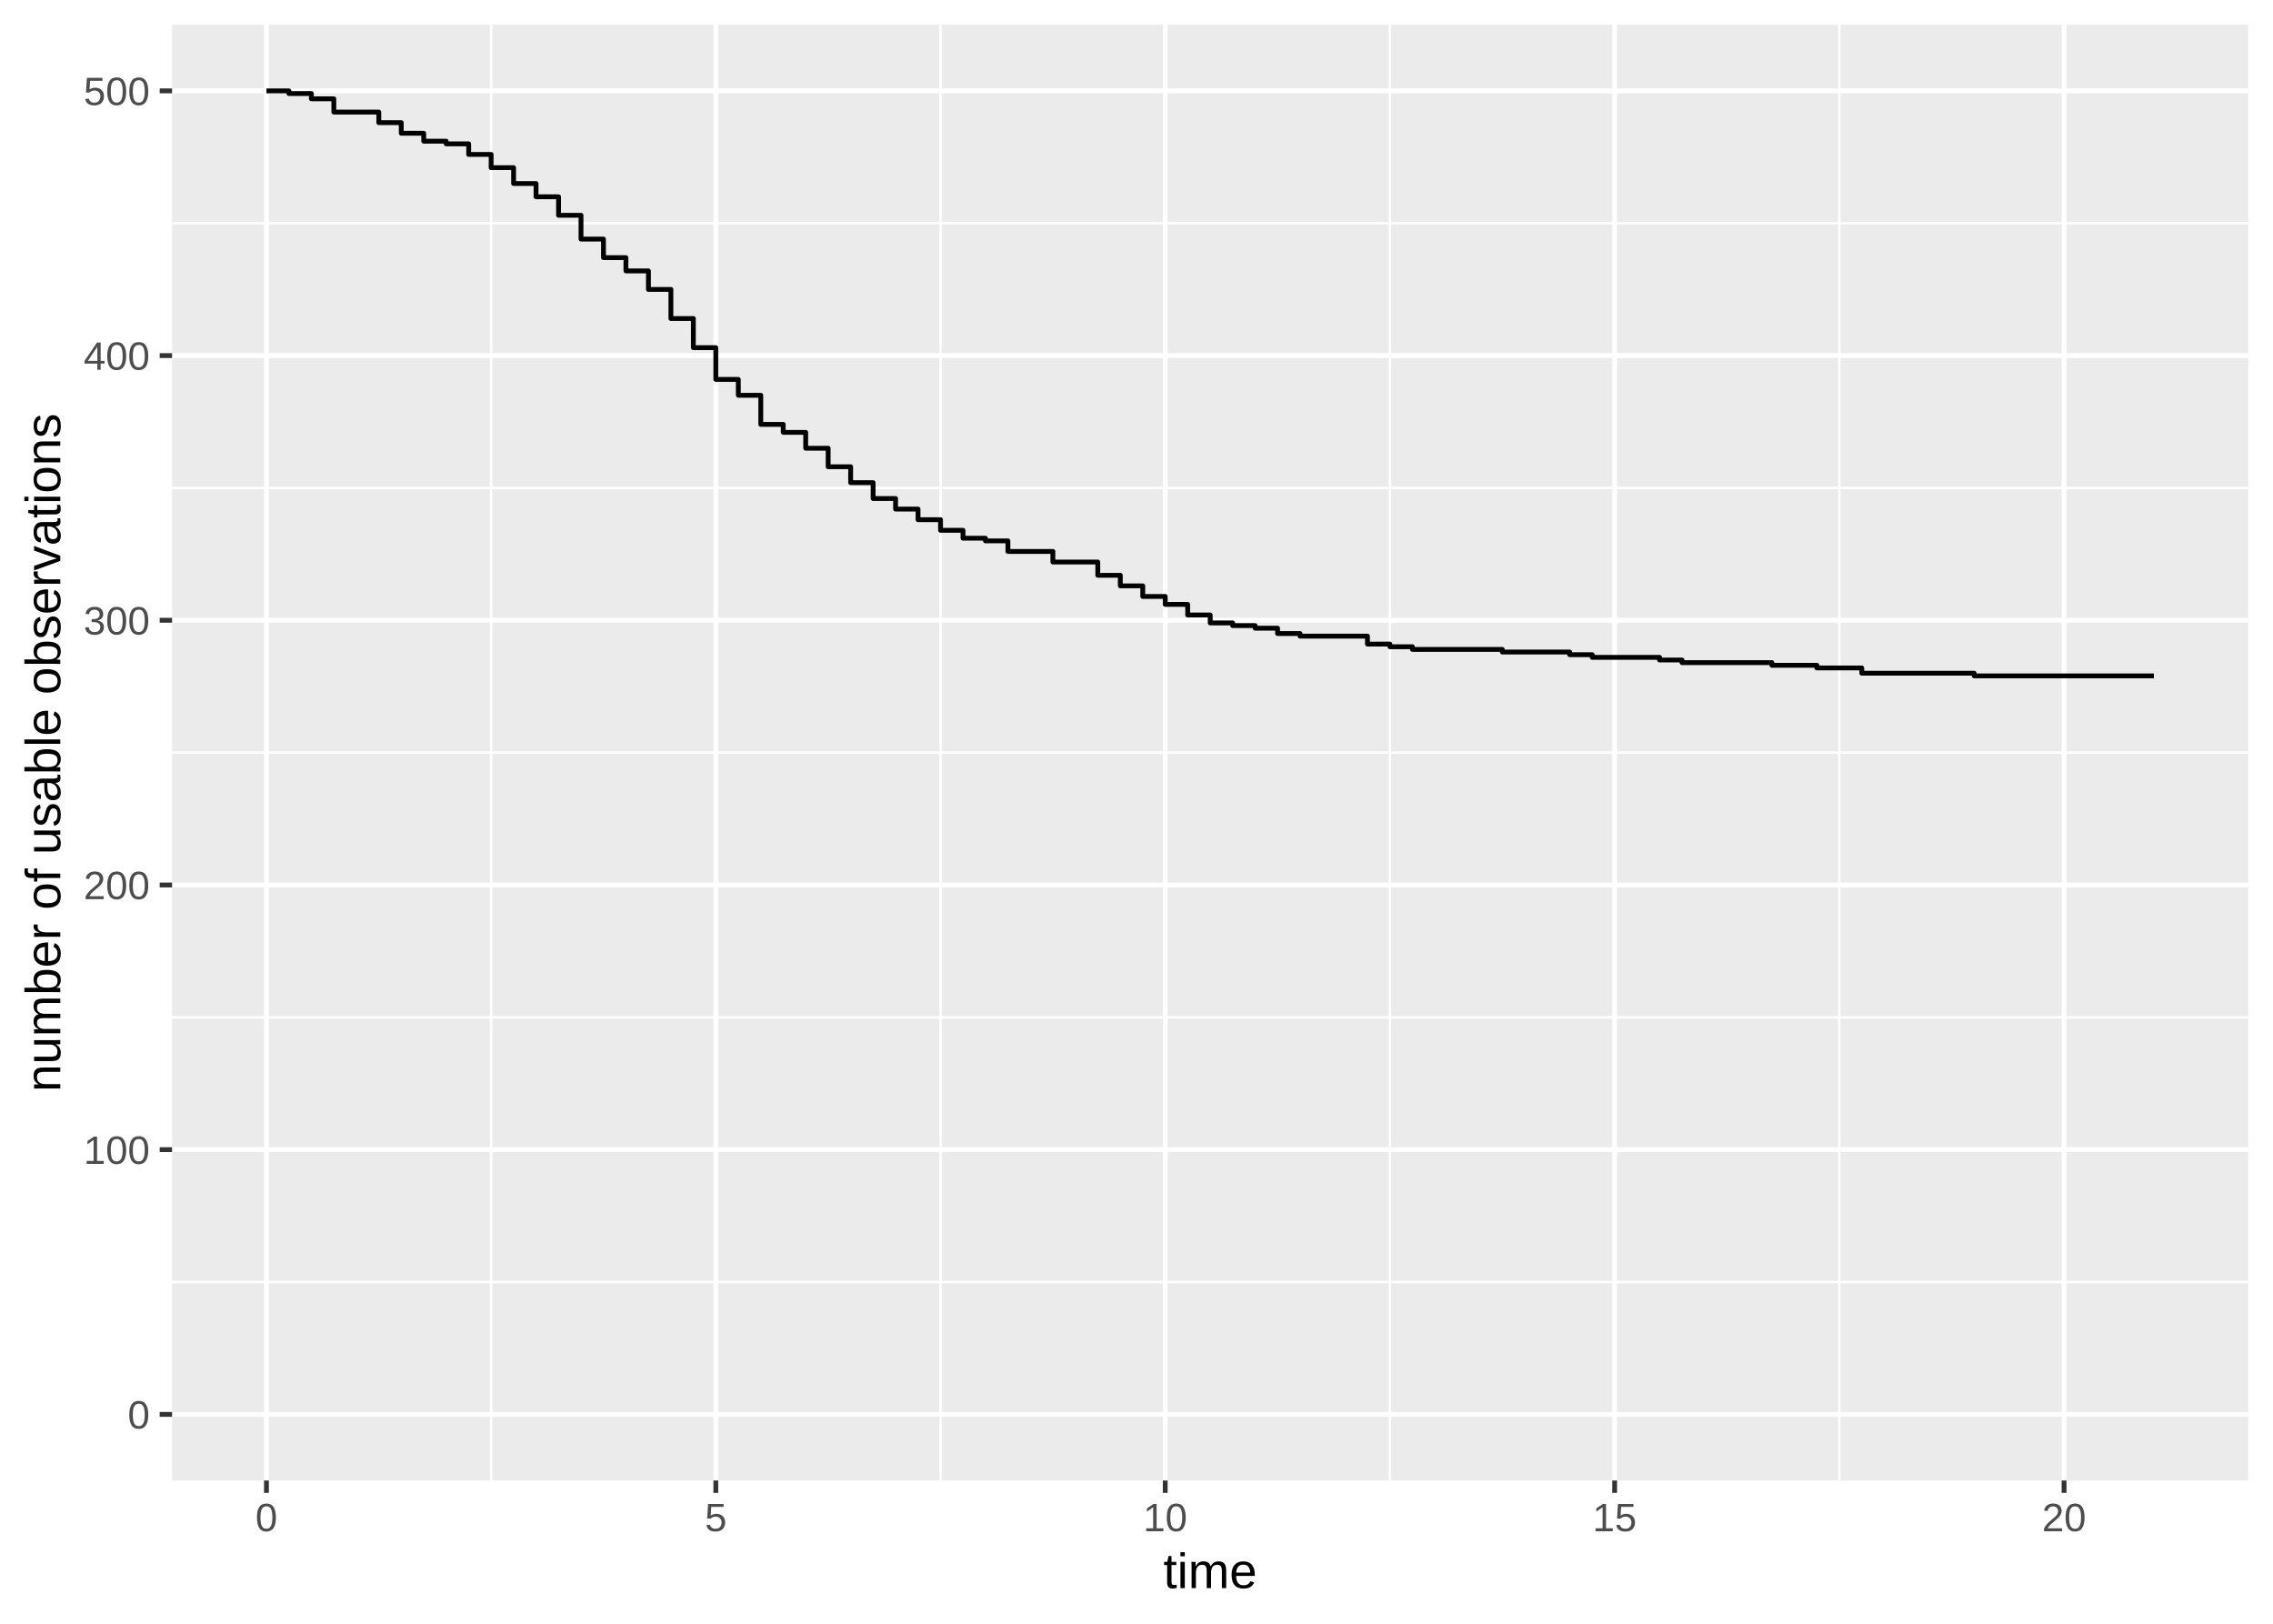
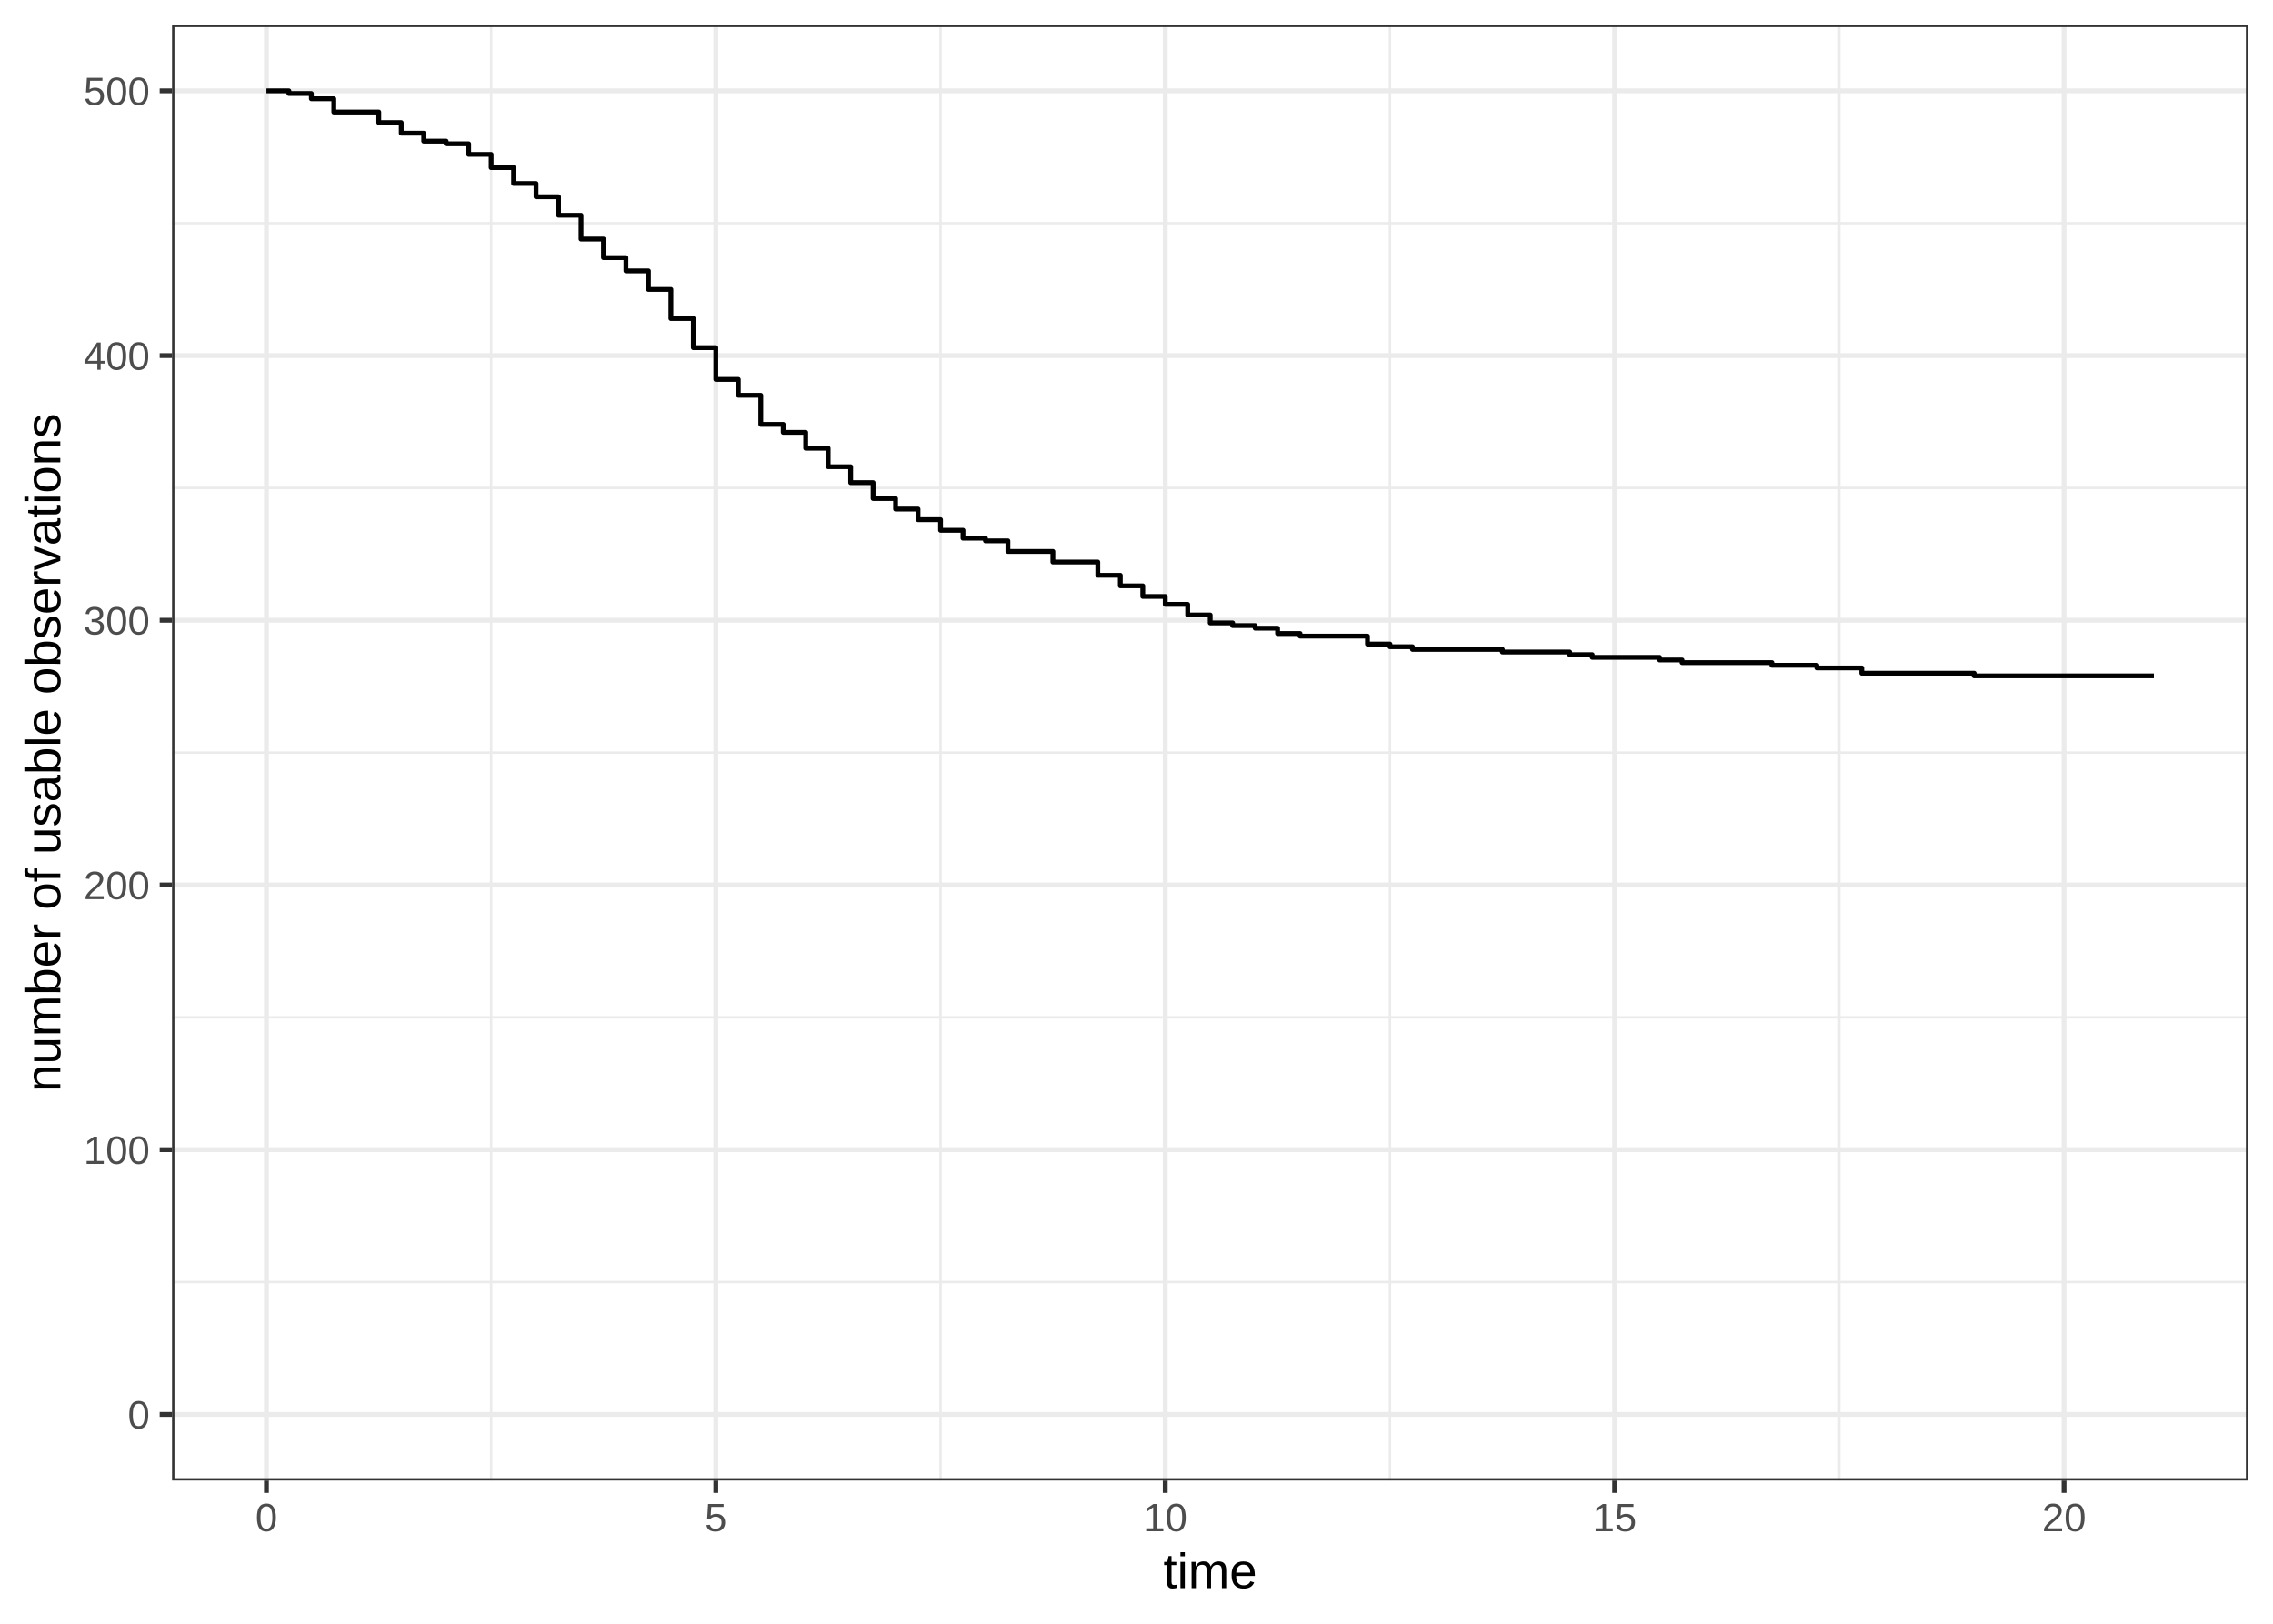
<svg xmlns="http://www.w3.org/2000/svg" class="svglite" width="504.00pt" height="360.00pt" viewBox="0 0 504.00 360.00">
  <defs>
    <style type="text/css">
    .svglite line, .svglite polyline, .svglite polygon, .svglite path, .svglite rect, .svglite circle {
      fill: none;
      stroke: #000000;
      stroke-linecap: round;
      stroke-linejoin: round;
      stroke-miterlimit: 10.00;
    }
    .svglite text {
      white-space: pre;
    }
  </style>
  </defs>
  <rect width="100%" height="100%" style="stroke: none; fill: none;" />
  <defs>
    <clipPath id="cpMC4wMHw1MDQuMDB8MC4wMHwzNjAuMDA=">
      <rect x="0.00" y="0.00" width="504.00" height="360.00" />
    </clipPath>
  </defs>
  <g clip-path="url(#cpMC4wMHw1MDQuMDB8MC4wMHwzNjAuMDA=)">
    <rect x="0.00" y="0.00" width="504.00" height="360.00" style="stroke-width: 1.07; stroke: #FFFFFF; fill: #FFFFFF;" />
  </g>
  <defs>
    <clipPath id="cpMzguMTV8NDk4LjUyfDUuNDh8MzI4LjI1">
      <rect x="38.15" y="5.48" width="460.37" height="322.77" />
    </clipPath>
  </defs>
  <g clip-path="url(#cpMzguMTV8NDk4LjUyfDUuNDh8MzI4LjI1)">
-     <rect x="38.15" y="5.48" width="460.37" height="322.77" style="stroke-width: 1.07; stroke: none; fill: #EBEBEB;" />
-     <polyline points="38.15,284.24 498.52,284.24 " style="stroke-width: 0.53; stroke: #FFFFFF; stroke-linecap: butt;" />
-     <polyline points="38.15,225.55 498.52,225.55 " style="stroke-width: 0.53; stroke: #FFFFFF; stroke-linecap: butt;" />
-     <polyline points="38.15,166.87 498.52,166.87 " style="stroke-width: 0.53; stroke: #FFFFFF; stroke-linecap: butt;" />
-     <polyline points="38.15,108.18 498.52,108.18 " style="stroke-width: 0.53; stroke: #FFFFFF; stroke-linecap: butt;" />
-     <polyline points="38.15,49.49 498.52,49.49 " style="stroke-width: 0.53; stroke: #FFFFFF; stroke-linecap: butt;" />
-     <polyline points="108.90,328.25 108.90,5.48 " style="stroke-width: 0.53; stroke: #FFFFFF; stroke-linecap: butt;" />
-     <polyline points="208.55,328.25 208.55,5.48 " style="stroke-width: 0.53; stroke: #FFFFFF; stroke-linecap: butt;" />
-     <polyline points="308.19,328.25 308.19,5.48 " style="stroke-width: 0.53; stroke: #FFFFFF; stroke-linecap: butt;" />
-     <polyline points="407.84,328.25 407.84,5.48 " style="stroke-width: 0.53; stroke: #FFFFFF; stroke-linecap: butt;" />
-     <polyline points="38.15,313.58 498.52,313.58 " style="stroke-width: 1.07; stroke: #FFFFFF; stroke-linecap: butt;" />
-     <polyline points="38.15,254.89 498.52,254.89 " style="stroke-width: 1.07; stroke: #FFFFFF; stroke-linecap: butt;" />
-     <polyline points="38.15,196.21 498.52,196.21 " style="stroke-width: 1.07; stroke: #FFFFFF; stroke-linecap: butt;" />
-     <polyline points="38.15,137.52 498.52,137.52 " style="stroke-width: 1.07; stroke: #FFFFFF; stroke-linecap: butt;" />
-     <polyline points="38.15,78.84 498.52,78.84 " style="stroke-width: 1.07; stroke: #FFFFFF; stroke-linecap: butt;" />
-     <polyline points="38.15,20.15 498.52,20.15 " style="stroke-width: 1.07; stroke: #FFFFFF; stroke-linecap: butt;" />
-     <polyline points="59.08,328.25 59.08,5.48 " style="stroke-width: 1.07; stroke: #FFFFFF; stroke-linecap: butt;" />
-     <polyline points="158.72,328.25 158.72,5.48 " style="stroke-width: 1.07; stroke: #FFFFFF; stroke-linecap: butt;" />
-     <polyline points="258.37,328.25 258.37,5.48 " style="stroke-width: 1.07; stroke: #FFFFFF; stroke-linecap: butt;" />
-     <polyline points="358.02,328.25 358.02,5.48 " style="stroke-width: 1.07; stroke: #FFFFFF; stroke-linecap: butt;" />
-     <polyline points="457.67,328.25 457.67,5.48 " style="stroke-width: 1.07; stroke: #FFFFFF; stroke-linecap: butt;" />
+     <rect x="38.15" y="5.48" width="460.37" height="322.77" style="stroke-width: 1.07; stroke: none; fill: #FFFFFF;" />
+     <polyline points="38.15,284.24 498.52,284.24 " style="stroke-width: 0.53; stroke: #EBEBEB; stroke-linecap: butt;" />
+     <polyline points="38.15,225.55 498.52,225.55 " style="stroke-width: 0.53; stroke: #EBEBEB; stroke-linecap: butt;" />
+     <polyline points="38.15,166.87 498.52,166.87 " style="stroke-width: 0.53; stroke: #EBEBEB; stroke-linecap: butt;" />
+     <polyline points="38.15,108.18 498.52,108.18 " style="stroke-width: 0.53; stroke: #EBEBEB; stroke-linecap: butt;" />
+     <polyline points="38.15,49.49 498.52,49.49 " style="stroke-width: 0.53; stroke: #EBEBEB; stroke-linecap: butt;" />
+     <polyline points="108.90,328.25 108.90,5.48 " style="stroke-width: 0.53; stroke: #EBEBEB; stroke-linecap: butt;" />
+     <polyline points="208.55,328.25 208.55,5.48 " style="stroke-width: 0.53; stroke: #EBEBEB; stroke-linecap: butt;" />
+     <polyline points="308.19,328.25 308.19,5.48 " style="stroke-width: 0.53; stroke: #EBEBEB; stroke-linecap: butt;" />
+     <polyline points="407.84,328.25 407.84,5.48 " style="stroke-width: 0.53; stroke: #EBEBEB; stroke-linecap: butt;" />
+     <polyline points="38.15,313.58 498.52,313.58 " style="stroke-width: 1.07; stroke: #EBEBEB; stroke-linecap: butt;" />
+     <polyline points="38.15,254.89 498.52,254.89 " style="stroke-width: 1.07; stroke: #EBEBEB; stroke-linecap: butt;" />
+     <polyline points="38.15,196.21 498.52,196.21 " style="stroke-width: 1.07; stroke: #EBEBEB; stroke-linecap: butt;" />
+     <polyline points="38.15,137.52 498.52,137.52 " style="stroke-width: 1.07; stroke: #EBEBEB; stroke-linecap: butt;" />
+     <polyline points="38.15,78.84 498.52,78.84 " style="stroke-width: 1.07; stroke: #EBEBEB; stroke-linecap: butt;" />
+     <polyline points="38.15,20.15 498.52,20.15 " style="stroke-width: 1.07; stroke: #EBEBEB; stroke-linecap: butt;" />
+     <polyline points="59.08,328.25 59.08,5.48 " style="stroke-width: 1.07; stroke: #EBEBEB; stroke-linecap: butt;" />
+     <polyline points="158.72,328.25 158.72,5.48 " style="stroke-width: 1.07; stroke: #EBEBEB; stroke-linecap: butt;" />
+     <polyline points="258.37,328.25 258.37,5.48 " style="stroke-width: 1.07; stroke: #EBEBEB; stroke-linecap: butt;" />
+     <polyline points="358.02,328.25 358.02,5.48 " style="stroke-width: 1.07; stroke: #EBEBEB; stroke-linecap: butt;" />
+     <polyline points="457.67,328.25 457.67,5.48 " style="stroke-width: 1.07; stroke: #EBEBEB; stroke-linecap: butt;" />
    <polyline points="59.08,20.15 64.06,20.15 64.06,20.74 69.04,20.74 69.04,21.91 74.02,21.91 74.02,24.85 79.01,24.85 79.01,24.85 83.99,24.85 83.99,27.19 88.97,27.19 88.97,29.54 93.95,29.54 93.95,31.30 98.93,31.30 98.93,31.89 103.92,31.89 103.92,34.24 108.90,34.24 108.90,37.17 113.88,37.17 113.88,40.69 118.86,40.69 118.86,43.63 123.85,43.63 123.85,47.73 128.83,47.73 128.83,53.01 133.81,53.01 133.81,57.12 138.79,57.12 138.79,60.06 143.78,60.06 143.78,64.17 148.76,64.17 148.76,70.62 153.74,70.62 153.74,77.08 158.72,77.08 158.72,84.12 163.71,84.12 163.71,87.64 168.69,87.64 168.69,94.09 173.67,94.09 173.67,95.86 178.65,95.86 178.65,99.38 183.63,99.38 183.63,103.48 188.62,103.48 188.62,107.01 193.60,107.01 193.60,110.53 198.58,110.53 198.58,112.87 203.56,112.87 203.56,115.22 208.55,115.22 208.55,117.57 213.53,117.57 213.53,119.33 218.51,119.33 218.51,119.92 223.49,119.92 223.49,122.26 228.48,122.26 228.48,122.26 233.46,122.26 233.46,124.61 238.44,124.61 238.44,124.61 243.42,124.61 243.42,127.55 248.41,127.55 248.41,129.89 253.39,129.89 253.39,132.24 258.37,132.24 258.37,134.00 263.35,134.00 263.35,136.35 268.34,136.35 268.34,138.11 273.32,138.11 273.32,138.70 278.30,138.70 278.30,139.28 283.28,139.28 283.28,140.46 288.26,140.46 288.26,141.04 293.25,141.04 293.25,141.04 298.23,141.04 298.23,141.04 303.21,141.04 303.21,142.80 308.19,142.80 308.19,143.39 313.18,143.39 313.18,143.98 318.16,143.98 318.16,143.98 323.14,143.98 323.14,143.98 328.12,143.98 328.12,143.98 333.11,143.98 333.11,144.56 338.09,144.56 338.09,144.56 343.07,144.56 343.07,144.56 348.05,144.56 348.05,145.15 353.04,145.15 353.04,145.74 358.02,145.74 358.02,145.74 363.00,145.74 363.00,145.74 367.98,145.74 367.98,146.33 372.96,146.33 372.96,146.91 377.95,146.91 377.95,146.91 382.93,146.91 382.93,146.91 387.91,146.91 387.91,146.91 392.89,146.91 392.89,147.50 397.88,147.50 397.88,147.50 402.86,147.50 402.86,148.09 407.84,148.09 407.84,148.09 412.82,148.09 412.82,149.26 417.81,149.26 417.81,149.26 422.79,149.26 422.79,149.26 427.77,149.26 427.77,149.26 432.75,149.26 432.75,149.26 437.74,149.26 437.74,149.85 442.72,149.85 442.72,149.85 447.70,149.85 447.70,149.85 452.68,149.85 452.68,149.85 457.67,149.85 457.67,149.85 462.65,149.85 462.65,149.85 467.63,149.85 467.63,149.85 472.61,149.85 472.61,149.85 477.59,149.85 477.59,149.85 " style="stroke-width: 1.07; stroke-linecap: butt;" />
+     <rect x="38.15" y="5.48" width="460.37" height="322.77" style="stroke-width: 1.07; stroke: #333333;" />
  </g>
  <g clip-path="url(#cpMC4wMHw1MDQuMDB8MC4wMHwzNjAuMDA=)">
    <text x="33.22" y="316.73" text-anchor="end" style="font-size: 8.80px;fill: #4D4D4D; font-family: &quot;Arial&quot;;" textLength="4.90px" lengthAdjust="spacingAndGlyphs">0</text>
    <text x="33.22" y="258.05" text-anchor="end" style="font-size: 8.80px;fill: #4D4D4D; font-family: &quot;Arial&quot;;" textLength="14.69px" lengthAdjust="spacingAndGlyphs">100</text>
    <text x="33.22" y="199.36" text-anchor="end" style="font-size: 8.80px;fill: #4D4D4D; font-family: &quot;Arial&quot;;" textLength="14.69px" lengthAdjust="spacingAndGlyphs">200</text>
    <text x="33.22" y="140.68" text-anchor="end" style="font-size: 8.80px;fill: #4D4D4D; font-family: &quot;Arial&quot;;" textLength="14.69px" lengthAdjust="spacingAndGlyphs">300</text>
    <text x="33.22" y="81.99" text-anchor="end" style="font-size: 8.80px;fill: #4D4D4D; font-family: &quot;Arial&quot;;" textLength="14.69px" lengthAdjust="spacingAndGlyphs">400</text>
    <text x="33.22" y="23.30" text-anchor="end" style="font-size: 8.80px;fill: #4D4D4D; font-family: &quot;Arial&quot;;" textLength="14.69px" lengthAdjust="spacingAndGlyphs">500</text>
    <polyline points="35.41,313.58 38.15,313.58 " style="stroke-width: 1.07; stroke: #333333; stroke-linecap: butt;" />
    <polyline points="35.41,254.89 38.15,254.89 " style="stroke-width: 1.07; stroke: #333333; stroke-linecap: butt;" />
    <polyline points="35.41,196.21 38.15,196.21 " style="stroke-width: 1.07; stroke: #333333; stroke-linecap: butt;" />
    <polyline points="35.41,137.52 38.15,137.52 " style="stroke-width: 1.07; stroke: #333333; stroke-linecap: butt;" />
    <polyline points="35.41,78.84 38.15,78.84 " style="stroke-width: 1.07; stroke: #333333; stroke-linecap: butt;" />
    <polyline points="35.41,20.15 38.15,20.15 " style="stroke-width: 1.07; stroke: #333333; stroke-linecap: butt;" />
    <polyline points="59.08,330.99 59.08,328.25 " style="stroke-width: 1.07; stroke: #333333; stroke-linecap: butt;" />
    <polyline points="158.72,330.99 158.72,328.25 " style="stroke-width: 1.07; stroke: #333333; stroke-linecap: butt;" />
    <polyline points="258.37,330.99 258.37,328.25 " style="stroke-width: 1.07; stroke: #333333; stroke-linecap: butt;" />
    <polyline points="358.02,330.99 358.02,328.25 " style="stroke-width: 1.07; stroke: #333333; stroke-linecap: butt;" />
    <polyline points="457.67,330.99 457.67,328.25 " style="stroke-width: 1.07; stroke: #333333; stroke-linecap: butt;" />
    <text x="59.08" y="339.49" text-anchor="middle" style="font-size: 8.80px;fill: #4D4D4D; font-family: &quot;Arial&quot;;" textLength="4.90px" lengthAdjust="spacingAndGlyphs">0</text>
    <text x="158.72" y="339.49" text-anchor="middle" style="font-size: 8.80px;fill: #4D4D4D; font-family: &quot;Arial&quot;;" textLength="4.90px" lengthAdjust="spacingAndGlyphs">5</text>
    <text x="258.37" y="339.49" text-anchor="middle" style="font-size: 8.80px;fill: #4D4D4D; font-family: &quot;Arial&quot;;" textLength="9.79px" lengthAdjust="spacingAndGlyphs">10</text>
    <text x="358.02" y="339.49" text-anchor="middle" style="font-size: 8.80px;fill: #4D4D4D; font-family: &quot;Arial&quot;;" textLength="9.79px" lengthAdjust="spacingAndGlyphs">15</text>
    <text x="457.67" y="339.49" text-anchor="middle" style="font-size: 8.80px;fill: #4D4D4D; font-family: &quot;Arial&quot;;" textLength="9.79px" lengthAdjust="spacingAndGlyphs">20</text>
    <text x="268.34" y="352.10" text-anchor="middle" style="font-size: 11.00px; font-family: &quot;Arial&quot;;" textLength="20.78px" lengthAdjust="spacingAndGlyphs">time</text>
    <text transform="translate(13.37,166.87) rotate(-90)" text-anchor="middle" style="font-size: 11.00px; font-family: &quot;Arial&quot;;" textLength="150.44px" lengthAdjust="spacingAndGlyphs">number of usable observations</text>
  </g>
</svg>
